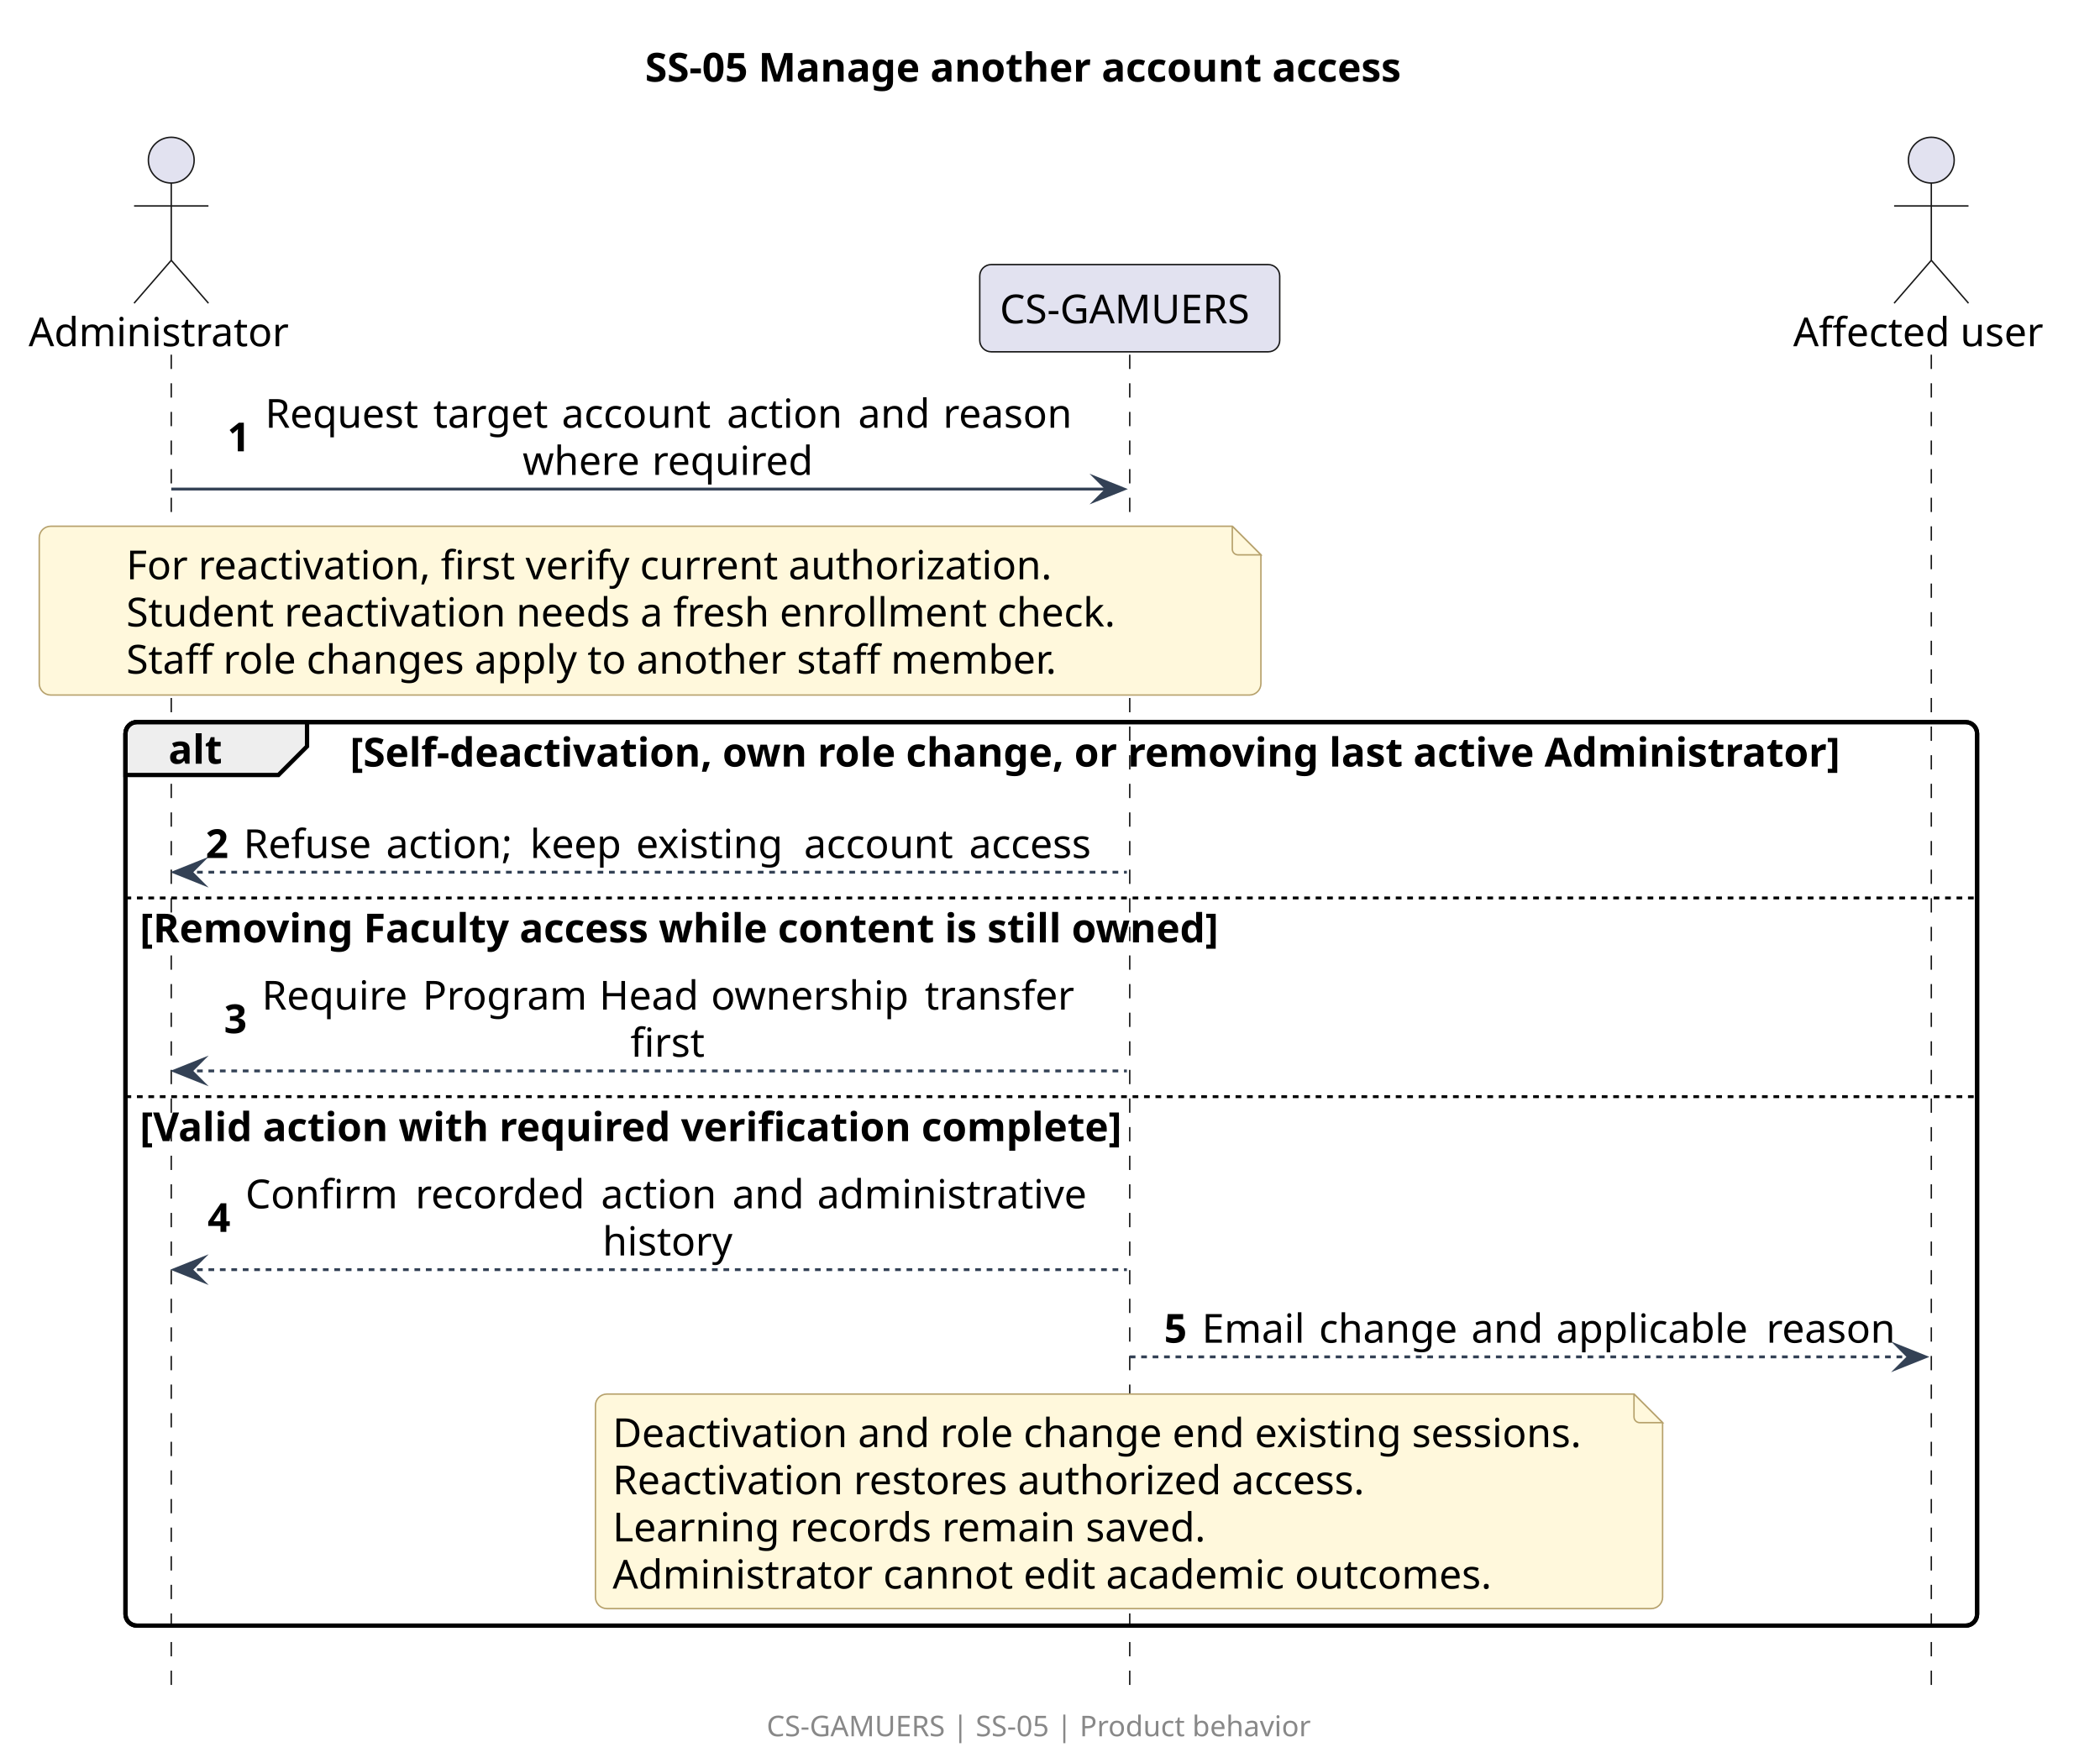
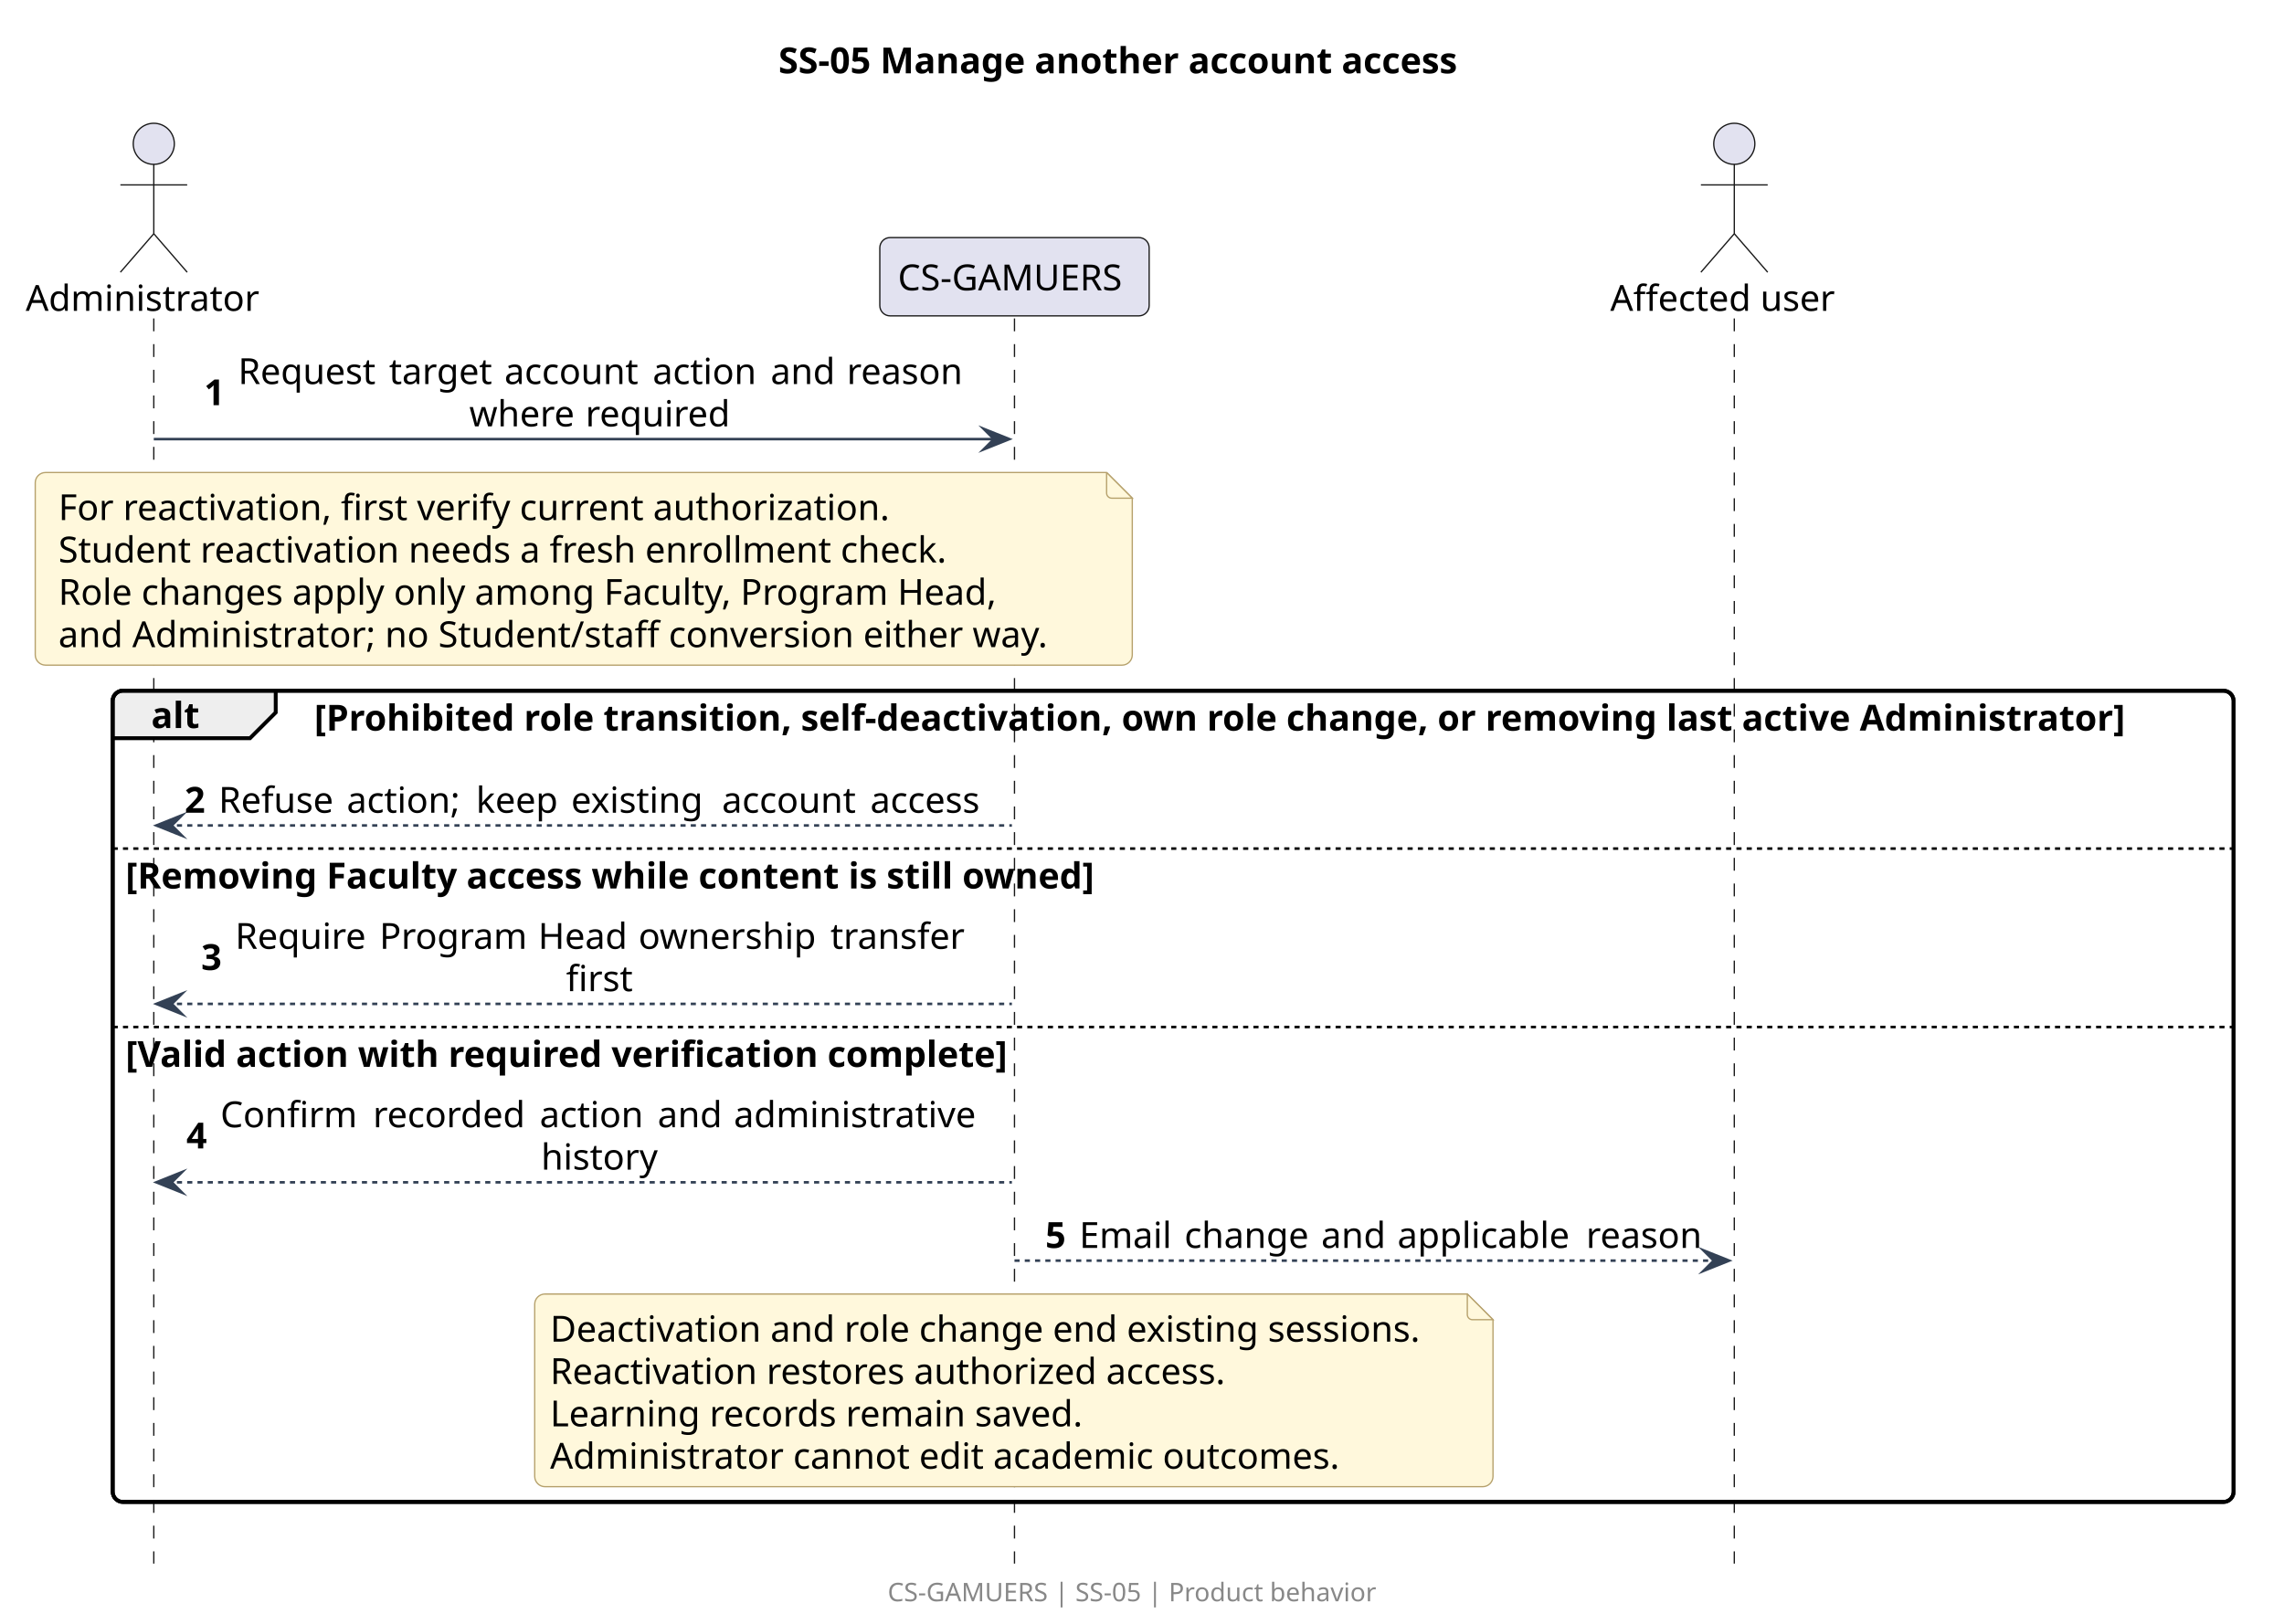
- <svg xmlns="http://www.w3.org/2000/svg" version="1.1" data-diagram-type="SEQUENCE" style="width:734px;height:616px;background:#FFFFFF;" width="734px" height="616px" viewBox="0 0 734 616" zoomAndPan="magnify" preserveAspectRatio="none" contentStyleType="text/css">
+ <svg xmlns="http://www.w3.org/2000/svg" version="1.1" data-diagram-type="SEQUENCE" style="width:889px;height:632px;background:#FFFFFF;" width="889px" height="632px" viewBox="0 0 889 632" zoomAndPan="magnify" preserveAspectRatio="none" contentStyleType="text/css">
  <defs />
  <g font-family="sans-serif" lengthAdjust="spacing">
    <g class="title" data-source-line="13">
-       <text x="225.465" y="28.535" fill="#000" font-size="14" textLength="281.388" font-weight="700">SS-05  Manage another account access</text>
+       <text x="303" y="28.535" fill="#000" font-size="14" textLength="281.388" font-weight="700">SS-05  Manage another account access</text>
    </g>
-     <rect x="43.86" y="252.418" width="647.18" height="315.836" fill="none" style="stroke:#000;stroke-width:1.5;" rx="4" ry="4" />
+     <rect x="43.86" y="268.906" width="825.526" height="315.836" fill="none" style="stroke:#000;stroke-width:1.5;" rx="4" ry="4" />
    <g class="participant-lifeline" data-qualified-name="A" data-entity-uid="part1" id="part1-lifeline" data-source-line="18">
      <g>
-         <rect x="56.36" y="123.977" width="8" height="468.277" fill="#000" fill-opacity="0" />
-         <line x1="59.86" y1="123.977" x2="59.86" y2="592.254" style="stroke:#181818;stroke-width:0.5;stroke-dasharray:5,5;" />
+         <rect x="56.36" y="123.977" width="8" height="484.766" fill="#000" fill-opacity="0" />
+         <line x1="59.86" y1="123.977" x2="59.86" y2="608.742" style="stroke:#181818;stroke-width:0.5;stroke-dasharray:5,5;" />
      </g>
    </g>
    <g class="participant-lifeline" data-qualified-name="S" data-entity-uid="part2" id="part2-lifeline" data-source-line="19">
      <g>
-         <rect x="391.369" y="123.977" width="8" height="468.277" fill="#000" fill-opacity="0" />
-         <line x1="394.869" y1="123.977" x2="394.869" y2="592.254" style="stroke:#181818;stroke-width:0.5;stroke-dasharray:5,5;" />
+         <rect x="391.369" y="123.977" width="8" height="484.766" fill="#000" fill-opacity="0" />
+         <line x1="394.869" y1="123.977" x2="394.869" y2="608.742" style="stroke:#181818;stroke-width:0.5;stroke-dasharray:5,5;" />
      </g>
    </g>
    <g class="participant-lifeline" data-qualified-name="U" data-entity-uid="part3" id="part3-lifeline" data-source-line="20">
      <g>
-         <rect x="671.54" y="123.977" width="8" height="468.277" fill="#000" fill-opacity="0" />
-         <line x1="675.04" y1="123.977" x2="675.04" y2="592.254" style="stroke:#181818;stroke-width:0.5;stroke-dasharray:5,5;" />
+         <rect x="671.54" y="123.977" width="8" height="484.766" fill="#000" fill-opacity="0" />
+         <line x1="675.04" y1="123.977" x2="675.04" y2="608.742" style="stroke:#181818;stroke-width:0.5;stroke-dasharray:5,5;" />
      </g>
    </g>
    <g class="participant participant-head" data-qualified-name="A" data-entity-uid="part1" id="part1-head" data-source-line="18">
      <text x="10" y="121.023" fill="#000" font-size="14" textLength="93.721">Administrator</text>
      <ellipse cx="59.86" cy="55.988" rx="8" ry="8" fill="#E2E2F0" style="stroke:#181818;stroke-width:0.5;" />
      <path d="M59.86,63.988 L59.86,90.988 M46.86,71.988 L72.86,71.988 M59.86,90.988 L46.86,105.988 M59.86,90.988 L72.86,105.988" style="stroke:#181818;stroke-width:0.5;" fill="none" />
    </g>
    <g class="participant participant-head" data-qualified-name="S" data-entity-uid="part2" id="part2-head" data-source-line="19">
      <rect x="342.448" y="92.488" width="104.843" height="30.488" fill="#E2E2F0" style="stroke:#181818;stroke-width:0.5;" rx="4" ry="4" />
      <text x="349.448" y="113.023" fill="#000" font-size="14" textLength="90.843">CS-GAMUERS</text>
    </g>
    <g class="participant participant-head" data-qualified-name="U" data-entity-uid="part3" id="part3-head" data-source-line="20">
      <text x="626.762" y="121.023" fill="#000" font-size="14" textLength="90.556">Affected user</text>
      <ellipse cx="675.04" cy="55.988" rx="8" ry="8" fill="#E2E2F0" style="stroke:#181818;stroke-width:0.5;" />
      <path d="M675.04,63.988 L675.04,90.988 M662.04,71.988 L688.04,71.988 M675.04,90.988 L662.04,105.988 M675.04,90.988 L688.04,105.988" style="stroke:#181818;stroke-width:0.5;" fill="none" />
    </g>
    <g class="message" data-entity-1="part1" data-entity-2="part2" id="msg1" data-source-line="21">
      <polygon points="382.869,166.953,392.869,170.953,382.869,174.953,386.869,170.953" fill="#334155" style="stroke:#334155;stroke-width:1;stroke-linejoin:miter;stroke-miterlimit:10;" />
      <line x1="59.86" y1="170.953" x2="388.869" y2="170.953" style="stroke:#334155;stroke-width:1;" />
      <text x="79.441" y="157.756" fill="#000" font-size="14" font-weight="700">1</text>
      <text x="92.677" y="149.512" fill="#000" font-size="14" textLength="54.325">Request</text>
      <text x="147.002" y="149.512" fill="#000" font-size="14"> </text>
      <text x="151.432" y="149.512" fill="#000" font-size="14" textLength="40.462">target</text>
      <text x="191.894" y="149.512" fill="#000" font-size="14"> </text>
      <text x="196.323" y="149.512" fill="#000" font-size="14" textLength="53.286">account</text>
      <text x="249.609" y="149.512" fill="#000" font-size="14"> </text>
      <text x="254.039" y="149.512" fill="#000" font-size="14" textLength="41.474">action</text>
      <text x="295.513" y="149.512" fill="#000" font-size="14"> </text>
      <text x="299.942" y="149.512" fill="#000" font-size="14" textLength="25.231">and</text>
      <text x="325.174" y="149.512" fill="#000" font-size="14"> </text>
      <text x="329.604" y="149.512" fill="#000" font-size="14" textLength="45.685">reason</text>
      <text x="182.658" y="166" fill="#000" font-size="14" textLength="40.804">where</text>
      <text x="223.462" y="166" fill="#000" font-size="14"> </text>
      <text x="227.892" y="166" fill="#000" font-size="14" textLength="57.415">required</text>
    </g>
-     <path d="M13.719,187.953 L13.719,238.953 A4,4 0 0 0 17.719,242.953 L436.719,242.953 A4,4 0 0 0 440.719,238.953 L440.719,193.953 L430.719,183.953 L17.719,183.953 A4,4 0 0 0 13.719,187.953" style="stroke:#B6A16C;stroke-width:0.5;" fill="#FFF8DC" />
+     <path d="M13.719,187.953 L13.719,254.953 A4,4 0 0 0 17.719,258.953 L436.719,258.953 A4,4 0 0 0 440.719,254.953 L440.719,193.953 L430.719,183.953 L17.719,183.953 A4,4 0 0 0 13.719,187.953" style="stroke:#B6A16C;stroke-width:0.5;" fill="#FFF8DC" />
    <path d="M430.719,183.953 L430.719,191.953 A2,2 0 0 0 432.719,193.953 L440.719,193.953 L430.719,183.953" style="stroke:#B6A16C;stroke-width:0.5;" fill="#FFF8DC" />
-     <text x="44.136" y="202.488" fill="#000" font-size="14" textLength="336.772">For reactivation, first verify current authorization.</text>
-     <text x="44.136" y="218.977" fill="#000" font-size="14" textLength="357.458">Student reactivation needs a fresh enrollment check.</text>
-     <text x="44.136" y="235.465" fill="#000" font-size="14" textLength="338.064">Staff role changes apply to another staff member.</text>
-     <path d="M47.86,252.418 L107.317,252.418 L107.317,260.906 L97.317,270.906 L43.86,270.906 L43.86,256.418 A4,4 0 0 1 47.86,252.418" style="stroke:#000;stroke-width:1.5;" fill="#EEE" />
-     <rect x="43.86" y="252.418" width="647.18" height="315.836" fill="none" style="stroke:#000;stroke-width:1.5;" rx="4" ry="4" />
-     <text x="58.86" y="266.953" fill="#000" font-size="14" textLength="18.457" font-weight="700">alt</text>
-     <text x="122.317" y="267.953" fill="#000" font-size="14" textLength="540.873" font-weight="700">[Self-deactivation, own role change, or removing last active Administrator]</text>
-     <g class="message" data-entity-1="part2" data-entity-2="part1" id="msg2" data-source-line="28">
-       <polygon points="70.86,300.883,60.86,304.883,70.86,308.883,66.86,304.883" fill="#334155" style="stroke:#334155;stroke-width:1;stroke-linejoin:miter;stroke-miterlimit:10;" />
-       <line x1="64.86" y1="304.883" x2="393.869" y2="304.883" style="stroke:#334155;stroke-width:1;stroke-dasharray:2,2;" />
-       <text x="71.86" y="299.93" fill="#000" font-size="14" font-weight="700">2</text>
-       <text x="85.096" y="299.93" fill="#000" font-size="14" textLength="45.425">Refuse</text>
-       <text x="130.521" y="299.93" fill="#000" font-size="14"> </text>
-       <text x="134.95" y="299.93" fill="#000" font-size="14" textLength="45.903">action;</text>
-       <text x="180.854" y="299.93" fill="#000" font-size="14"> </text>
-       <text x="185.283" y="299.93" fill="#000" font-size="14" textLength="32.594">keep</text>
-       <text x="217.877" y="299.93" fill="#000" font-size="14"> </text>
-       <text x="222.307" y="299.93" fill="#000" font-size="14" textLength="54.271">existing</text>
-       <text x="276.577" y="299.93" fill="#000" font-size="14"> </text>
-       <text x="281.007" y="299.93" fill="#000" font-size="14" textLength="53.286">account</text>
-       <text x="334.293" y="299.93" fill="#000" font-size="14"> </text>
-       <text x="338.723" y="299.93" fill="#000" font-size="14" textLength="44.146">access</text>
+     <text x="22.736" y="202.488" fill="#000" font-size="14" textLength="336.772">For reactivation, first verify current authorization.</text>
+     <text x="22.736" y="218.977" fill="#000" font-size="14" textLength="357.458">Student reactivation needs a fresh enrollment check.</text>
+     <text x="22.736" y="235.465" fill="#000" font-size="14" textLength="376.947">Role changes apply only among Faculty, Program Head,</text>
+     <text x="22.736" y="251.953" fill="#000" font-size="14" textLength="400.258">and Administrator; no Student/staff conversion either way.</text>
+     <path d="M47.86,268.906 L107.317,268.906 L107.317,277.395 L97.317,287.395 L43.86,287.395 L43.86,272.906 A4,4 0 0 1 47.86,268.906" style="stroke:#000;stroke-width:1.5;" fill="#EEE" />
+     <rect x="43.86" y="268.906" width="825.526" height="315.836" fill="none" style="stroke:#000;stroke-width:1.5;" rx="4" ry="4" />
+     <text x="58.86" y="283.441" fill="#000" font-size="14" textLength="18.457" font-weight="700">alt</text>
+     <text x="122.317" y="284.441" fill="#000" font-size="14" textLength="731.069" font-weight="700">[Prohibited role transition, self-deactivation, own role change, or removing last active Administrator]</text>
+     <g class="message" data-entity-1="part2" data-entity-2="part1" id="msg2" data-source-line="29">
+       <polygon points="70.86,317.371,60.86,321.371,70.86,325.371,66.86,321.371" fill="#334155" style="stroke:#334155;stroke-width:1;stroke-linejoin:miter;stroke-miterlimit:10;" />
+       <line x1="64.86" y1="321.371" x2="393.869" y2="321.371" style="stroke:#334155;stroke-width:1;stroke-dasharray:2,2;" />
+       <text x="71.86" y="316.418" fill="#000" font-size="14" font-weight="700">2</text>
+       <text x="85.096" y="316.418" fill="#000" font-size="14" textLength="45.425">Refuse</text>
+       <text x="130.521" y="316.418" fill="#000" font-size="14"> </text>
+       <text x="134.95" y="316.418" fill="#000" font-size="14" textLength="45.903">action;</text>
+       <text x="180.854" y="316.418" fill="#000" font-size="14"> </text>
+       <text x="185.283" y="316.418" fill="#000" font-size="14" textLength="32.594">keep</text>
+       <text x="217.877" y="316.418" fill="#000" font-size="14"> </text>
+       <text x="222.307" y="316.418" fill="#000" font-size="14" textLength="54.271">existing</text>
+       <text x="276.577" y="316.418" fill="#000" font-size="14"> </text>
+       <text x="281.007" y="316.418" fill="#000" font-size="14" textLength="53.286">account</text>
+       <text x="334.293" y="316.418" fill="#000" font-size="14"> </text>
+       <text x="338.723" y="316.418" fill="#000" font-size="14" textLength="44.146">access</text>
    </g>
-     <line x1="43.86" y1="313.883" x2="691.04" y2="313.883" style="stroke:#000;stroke-width:1;stroke-dasharray:2,2;" />
-     <text x="48.86" y="329.418" fill="#000" font-size="14" textLength="393.142" font-weight="700">[Removing Faculty access while content is still owned]</text>
-     <g class="message" data-entity-1="part2" data-entity-2="part1" id="msg3" data-source-line="30">
-       <polygon points="70.86,370.348,60.86,374.348,70.86,378.348,66.86,374.348" fill="#334155" style="stroke:#334155;stroke-width:1;stroke-linejoin:miter;stroke-miterlimit:10;" />
-       <line x1="64.86" y1="374.348" x2="393.869" y2="374.348" style="stroke:#334155;stroke-width:1;stroke-dasharray:2,2;" />
-       <text x="78.303" y="361.15" fill="#000" font-size="14" font-weight="700">3</text>
-       <text x="91.539" y="352.906" fill="#000" font-size="14" textLength="51.728">Require</text>
-       <text x="143.266" y="352.906" fill="#000" font-size="14"> </text>
-       <text x="147.696" y="352.906" fill="#000" font-size="14" textLength="57.326">Program</text>
-       <text x="205.022" y="352.906" fill="#000" font-size="14"> </text>
-       <text x="209.452" y="352.906" fill="#000" font-size="14" textLength="34.631">Head</text>
-       <text x="244.083" y="352.906" fill="#000" font-size="14"> </text>
-       <text x="248.512" y="352.906" fill="#000" font-size="14" textLength="70.287">ownership</text>
-       <text x="318.799" y="352.906" fill="#000" font-size="14"> </text>
-       <text x="323.229" y="352.906" fill="#000" font-size="14" textLength="53.197">transfer</text>
-       <text x="220.334" y="369.395" fill="#000" font-size="14" textLength="27.296">first</text>
+     <line x1="43.86" y1="330.371" x2="869.387" y2="330.371" style="stroke:#000;stroke-width:1;stroke-dasharray:2,2;" />
+     <text x="48.86" y="345.906" fill="#000" font-size="14" textLength="393.142" font-weight="700">[Removing Faculty access while content is still owned]</text>
+     <g class="message" data-entity-1="part2" data-entity-2="part1" id="msg3" data-source-line="31">
+       <polygon points="70.86,386.836,60.86,390.836,70.86,394.836,66.86,390.836" fill="#334155" style="stroke:#334155;stroke-width:1;stroke-linejoin:miter;stroke-miterlimit:10;" />
+       <line x1="64.86" y1="390.836" x2="393.869" y2="390.836" style="stroke:#334155;stroke-width:1;stroke-dasharray:2,2;" />
+       <text x="78.303" y="377.639" fill="#000" font-size="14" font-weight="700">3</text>
+       <text x="91.539" y="369.395" fill="#000" font-size="14" textLength="51.728">Require</text>
+       <text x="143.266" y="369.395" fill="#000" font-size="14"> </text>
+       <text x="147.696" y="369.395" fill="#000" font-size="14" textLength="57.326">Program</text>
+       <text x="205.022" y="369.395" fill="#000" font-size="14"> </text>
+       <text x="209.452" y="369.395" fill="#000" font-size="14" textLength="34.631">Head</text>
+       <text x="244.083" y="369.395" fill="#000" font-size="14"> </text>
+       <text x="248.512" y="369.395" fill="#000" font-size="14" textLength="70.287">ownership</text>
+       <text x="318.799" y="369.395" fill="#000" font-size="14"> </text>
+       <text x="323.229" y="369.395" fill="#000" font-size="14" textLength="53.197">transfer</text>
+       <text x="220.334" y="385.883" fill="#000" font-size="14" textLength="27.296">first</text>
    </g>
-     <line x1="43.86" y1="383.348" x2="691.04" y2="383.348" style="stroke:#000;stroke-width:1;stroke-dasharray:2,2;" />
-     <text x="48.86" y="398.883" fill="#000" font-size="14" textLength="354.525" font-weight="700">[Valid action with required verification complete]</text>
-     <g class="message" data-entity-1="part2" data-entity-2="part1" id="msg4" data-source-line="32">
-       <polygon points="70.86,439.813,60.86,443.813,70.86,447.813,66.86,443.813" fill="#334155" style="stroke:#334155;stroke-width:1;stroke-linejoin:miter;stroke-miterlimit:10;" />
-       <line x1="64.86" y1="443.813" x2="393.869" y2="443.813" style="stroke:#334155;stroke-width:1;stroke-dasharray:2,2;" />
-       <text x="72.547" y="430.615" fill="#000" font-size="14" font-weight="700">4</text>
-       <text x="85.783" y="422.371" fill="#000" font-size="14" textLength="54.968">Confirm</text>
-       <text x="140.75" y="422.371" fill="#000" font-size="14"> </text>
-       <text x="145.18" y="422.371" fill="#000" font-size="14" textLength="60.45">recorded</text>
-       <text x="205.63" y="422.371" fill="#000" font-size="14"> </text>
-       <text x="210.06" y="422.371" fill="#000" font-size="14" textLength="41.474">action</text>
-       <text x="251.534" y="422.371" fill="#000" font-size="14"> </text>
-       <text x="255.963" y="422.371" fill="#000" font-size="14" textLength="25.231">and</text>
-       <text x="281.195" y="422.371" fill="#000" font-size="14"> </text>
-       <text x="285.625" y="422.371" fill="#000" font-size="14" textLength="96.558">administrative</text>
-       <text x="210.607" y="438.859" fill="#000" font-size="14" textLength="46.751">history</text>
+     <line x1="43.86" y1="399.836" x2="869.387" y2="399.836" style="stroke:#000;stroke-width:1;stroke-dasharray:2,2;" />
+     <text x="48.86" y="415.371" fill="#000" font-size="14" textLength="354.525" font-weight="700">[Valid action with required verification complete]</text>
+     <g class="message" data-entity-1="part2" data-entity-2="part1" id="msg4" data-source-line="33">
+       <polygon points="70.86,456.301,60.86,460.301,70.86,464.301,66.86,460.301" fill="#334155" style="stroke:#334155;stroke-width:1;stroke-linejoin:miter;stroke-miterlimit:10;" />
+       <line x1="64.86" y1="460.301" x2="393.869" y2="460.301" style="stroke:#334155;stroke-width:1;stroke-dasharray:2,2;" />
+       <text x="72.547" y="447.104" fill="#000" font-size="14" font-weight="700">4</text>
+       <text x="85.783" y="438.859" fill="#000" font-size="14" textLength="54.968">Confirm</text>
+       <text x="140.75" y="438.859" fill="#000" font-size="14"> </text>
+       <text x="145.18" y="438.859" fill="#000" font-size="14" textLength="60.45">recorded</text>
+       <text x="205.63" y="438.859" fill="#000" font-size="14"> </text>
+       <text x="210.06" y="438.859" fill="#000" font-size="14" textLength="41.474">action</text>
+       <text x="251.534" y="438.859" fill="#000" font-size="14"> </text>
+       <text x="255.963" y="438.859" fill="#000" font-size="14" textLength="25.231">and</text>
+       <text x="281.195" y="438.859" fill="#000" font-size="14"> </text>
+       <text x="285.625" y="438.859" fill="#000" font-size="14" textLength="96.558">administrative</text>
+       <text x="210.607" y="455.348" fill="#000" font-size="14" textLength="46.751">history</text>
    </g>
-     <g class="message" data-entity-1="part2" data-entity-2="part3" id="msg5" data-source-line="33">
-       <polygon points="663.04,470.301,673.04,474.301,663.04,478.301,667.04,474.301" fill="#334155" style="stroke:#334155;stroke-width:1;stroke-linejoin:miter;stroke-miterlimit:10;" />
-       <line x1="394.869" y1="474.301" x2="669.04" y2="474.301" style="stroke:#334155;stroke-width:1;stroke-dasharray:2,2;" />
-       <text x="406.869" y="469.348" fill="#000" font-size="14" font-weight="700">5</text>
-       <text x="420.104" y="469.348" fill="#000" font-size="14" textLength="36.483">Email</text>
-       <text x="456.588" y="469.348" fill="#000" font-size="14"> </text>
-       <text x="461.018" y="469.348" fill="#000" font-size="14" textLength="48.809">change</text>
-       <text x="509.826" y="469.348" fill="#000" font-size="14"> </text>
-       <text x="514.256" y="469.348" fill="#000" font-size="14" textLength="25.231">and</text>
-       <text x="539.487" y="469.348" fill="#000" font-size="14"> </text>
-       <text x="543.917" y="469.348" fill="#000" font-size="14" textLength="69.009">applicable</text>
-       <text x="612.926" y="469.348" fill="#000" font-size="14"> </text>
-       <text x="617.355" y="469.348" fill="#000" font-size="14" textLength="45.685">reason</text>
+     <g class="message" data-entity-1="part2" data-entity-2="part3" id="msg5" data-source-line="34">
+       <polygon points="663.04,486.789,673.04,490.789,663.04,494.789,667.04,490.789" fill="#334155" style="stroke:#334155;stroke-width:1;stroke-linejoin:miter;stroke-miterlimit:10;" />
+       <line x1="394.869" y1="490.789" x2="669.04" y2="490.789" style="stroke:#334155;stroke-width:1;stroke-dasharray:2,2;" />
+       <text x="406.869" y="485.836" fill="#000" font-size="14" font-weight="700">5</text>
+       <text x="420.104" y="485.836" fill="#000" font-size="14" textLength="36.483">Email</text>
+       <text x="456.588" y="485.836" fill="#000" font-size="14"> </text>
+       <text x="461.018" y="485.836" fill="#000" font-size="14" textLength="48.809">change</text>
+       <text x="509.826" y="485.836" fill="#000" font-size="14"> </text>
+       <text x="514.256" y="485.836" fill="#000" font-size="14" textLength="25.231">and</text>
+       <text x="539.487" y="485.836" fill="#000" font-size="14"> </text>
+       <text x="543.917" y="485.836" fill="#000" font-size="14" textLength="69.009">applicable</text>
+       <text x="612.926" y="485.836" fill="#000" font-size="14"> </text>
+       <text x="617.355" y="485.836" fill="#000" font-size="14" textLength="45.685">reason</text>
    </g>
-     <path d="M208.122,491.301 L208.122,558.301 A4,4 0 0 0 212.122,562.301 L577.122,562.301 A4,4 0 0 0 581.122,558.301 L581.122,497.301 L571.122,487.301 L212.122,487.301 A4,4 0 0 0 208.122,491.301" style="stroke:#B6A16C;stroke-width:0.5;" fill="#FFF8DC" />
-     <path d="M571.122,487.301 L571.122,495.301 A2,2 0 0 0 573.122,497.301 L581.122,497.301 L571.122,487.301" style="stroke:#B6A16C;stroke-width:0.5;" fill="#FFF8DC" />
-     <text x="214.122" y="505.836" fill="#000" font-size="14" textLength="352.495">Deactivation and role change end existing sessions.</text>
-     <text x="214.122" y="522.324" fill="#000" font-size="14" textLength="272.774">Reactivation restores authorized access.</text>
-     <text x="214.122" y="538.813" fill="#000" font-size="14" textLength="213.363">Learning records remain saved.</text>
-     <text x="214.122" y="555.301" fill="#000" font-size="14" textLength="317.714">Administrator cannot edit academic outcomes.</text>
-     <g class="footer" data-source-line="41">
-       <text x="267.958" y="606.922" fill="#888" font-size="10" textLength="196.401">CS-GAMUERS | SS-05 | Product behavior</text>
+     <path d="M208.122,507.789 L208.122,574.789 A4,4 0 0 0 212.122,578.789 L577.122,578.789 A4,4 0 0 0 581.122,574.789 L581.122,513.789 L571.122,503.789 L212.122,503.789 A4,4 0 0 0 208.122,507.789" style="stroke:#B6A16C;stroke-width:0.5;" fill="#FFF8DC" />
+     <path d="M571.122,503.789 L571.122,511.789 A2,2 0 0 0 573.122,513.789 L581.122,513.789 L571.122,503.789" style="stroke:#B6A16C;stroke-width:0.5;" fill="#FFF8DC" />
+     <text x="214.122" y="522.324" fill="#000" font-size="14" textLength="352.495">Deactivation and role change end existing sessions.</text>
+     <text x="214.122" y="538.813" fill="#000" font-size="14" textLength="272.774">Reactivation restores authorized access.</text>
+     <text x="214.122" y="555.301" fill="#000" font-size="14" textLength="213.363">Learning records remain saved.</text>
+     <text x="214.122" y="571.789" fill="#000" font-size="14" textLength="317.714">Administrator cannot edit academic outcomes.</text>
+     <g class="footer" data-source-line="42">
+       <text x="345.493" y="623.41" fill="#888" font-size="10" textLength="196.401">CS-GAMUERS | SS-05 | Product behavior</text>
    </g>
  </g>
</svg>
